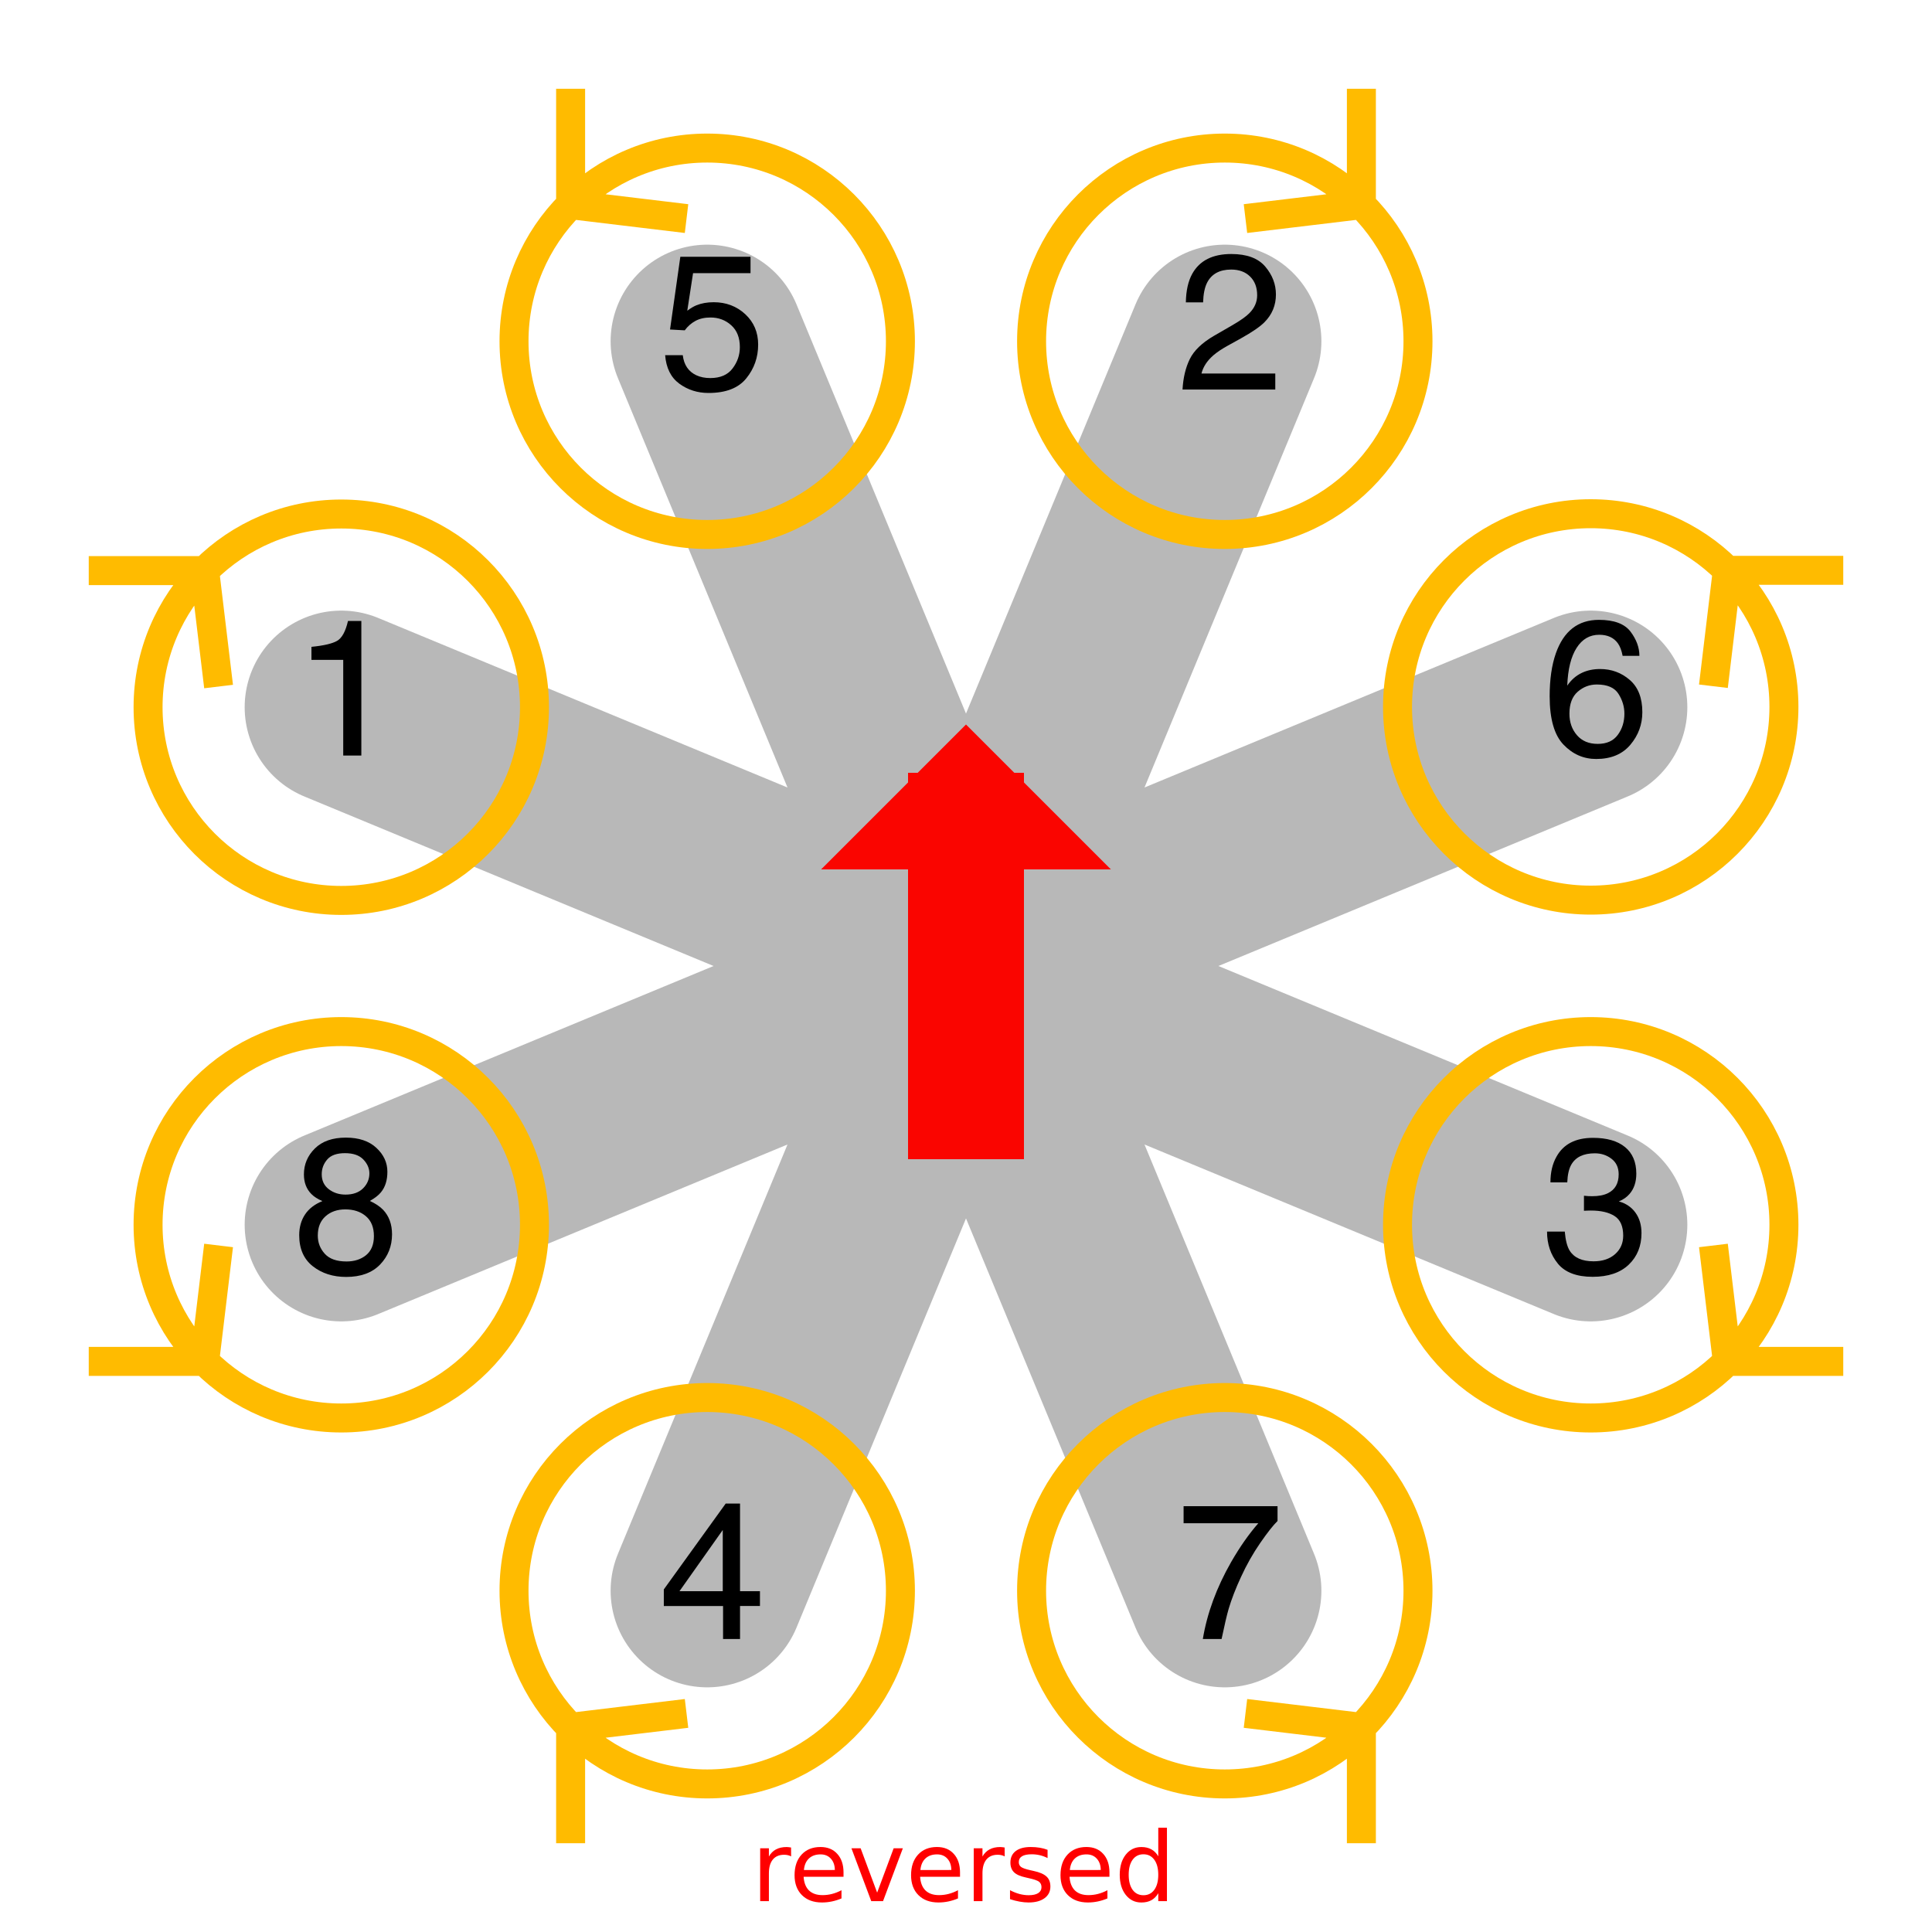
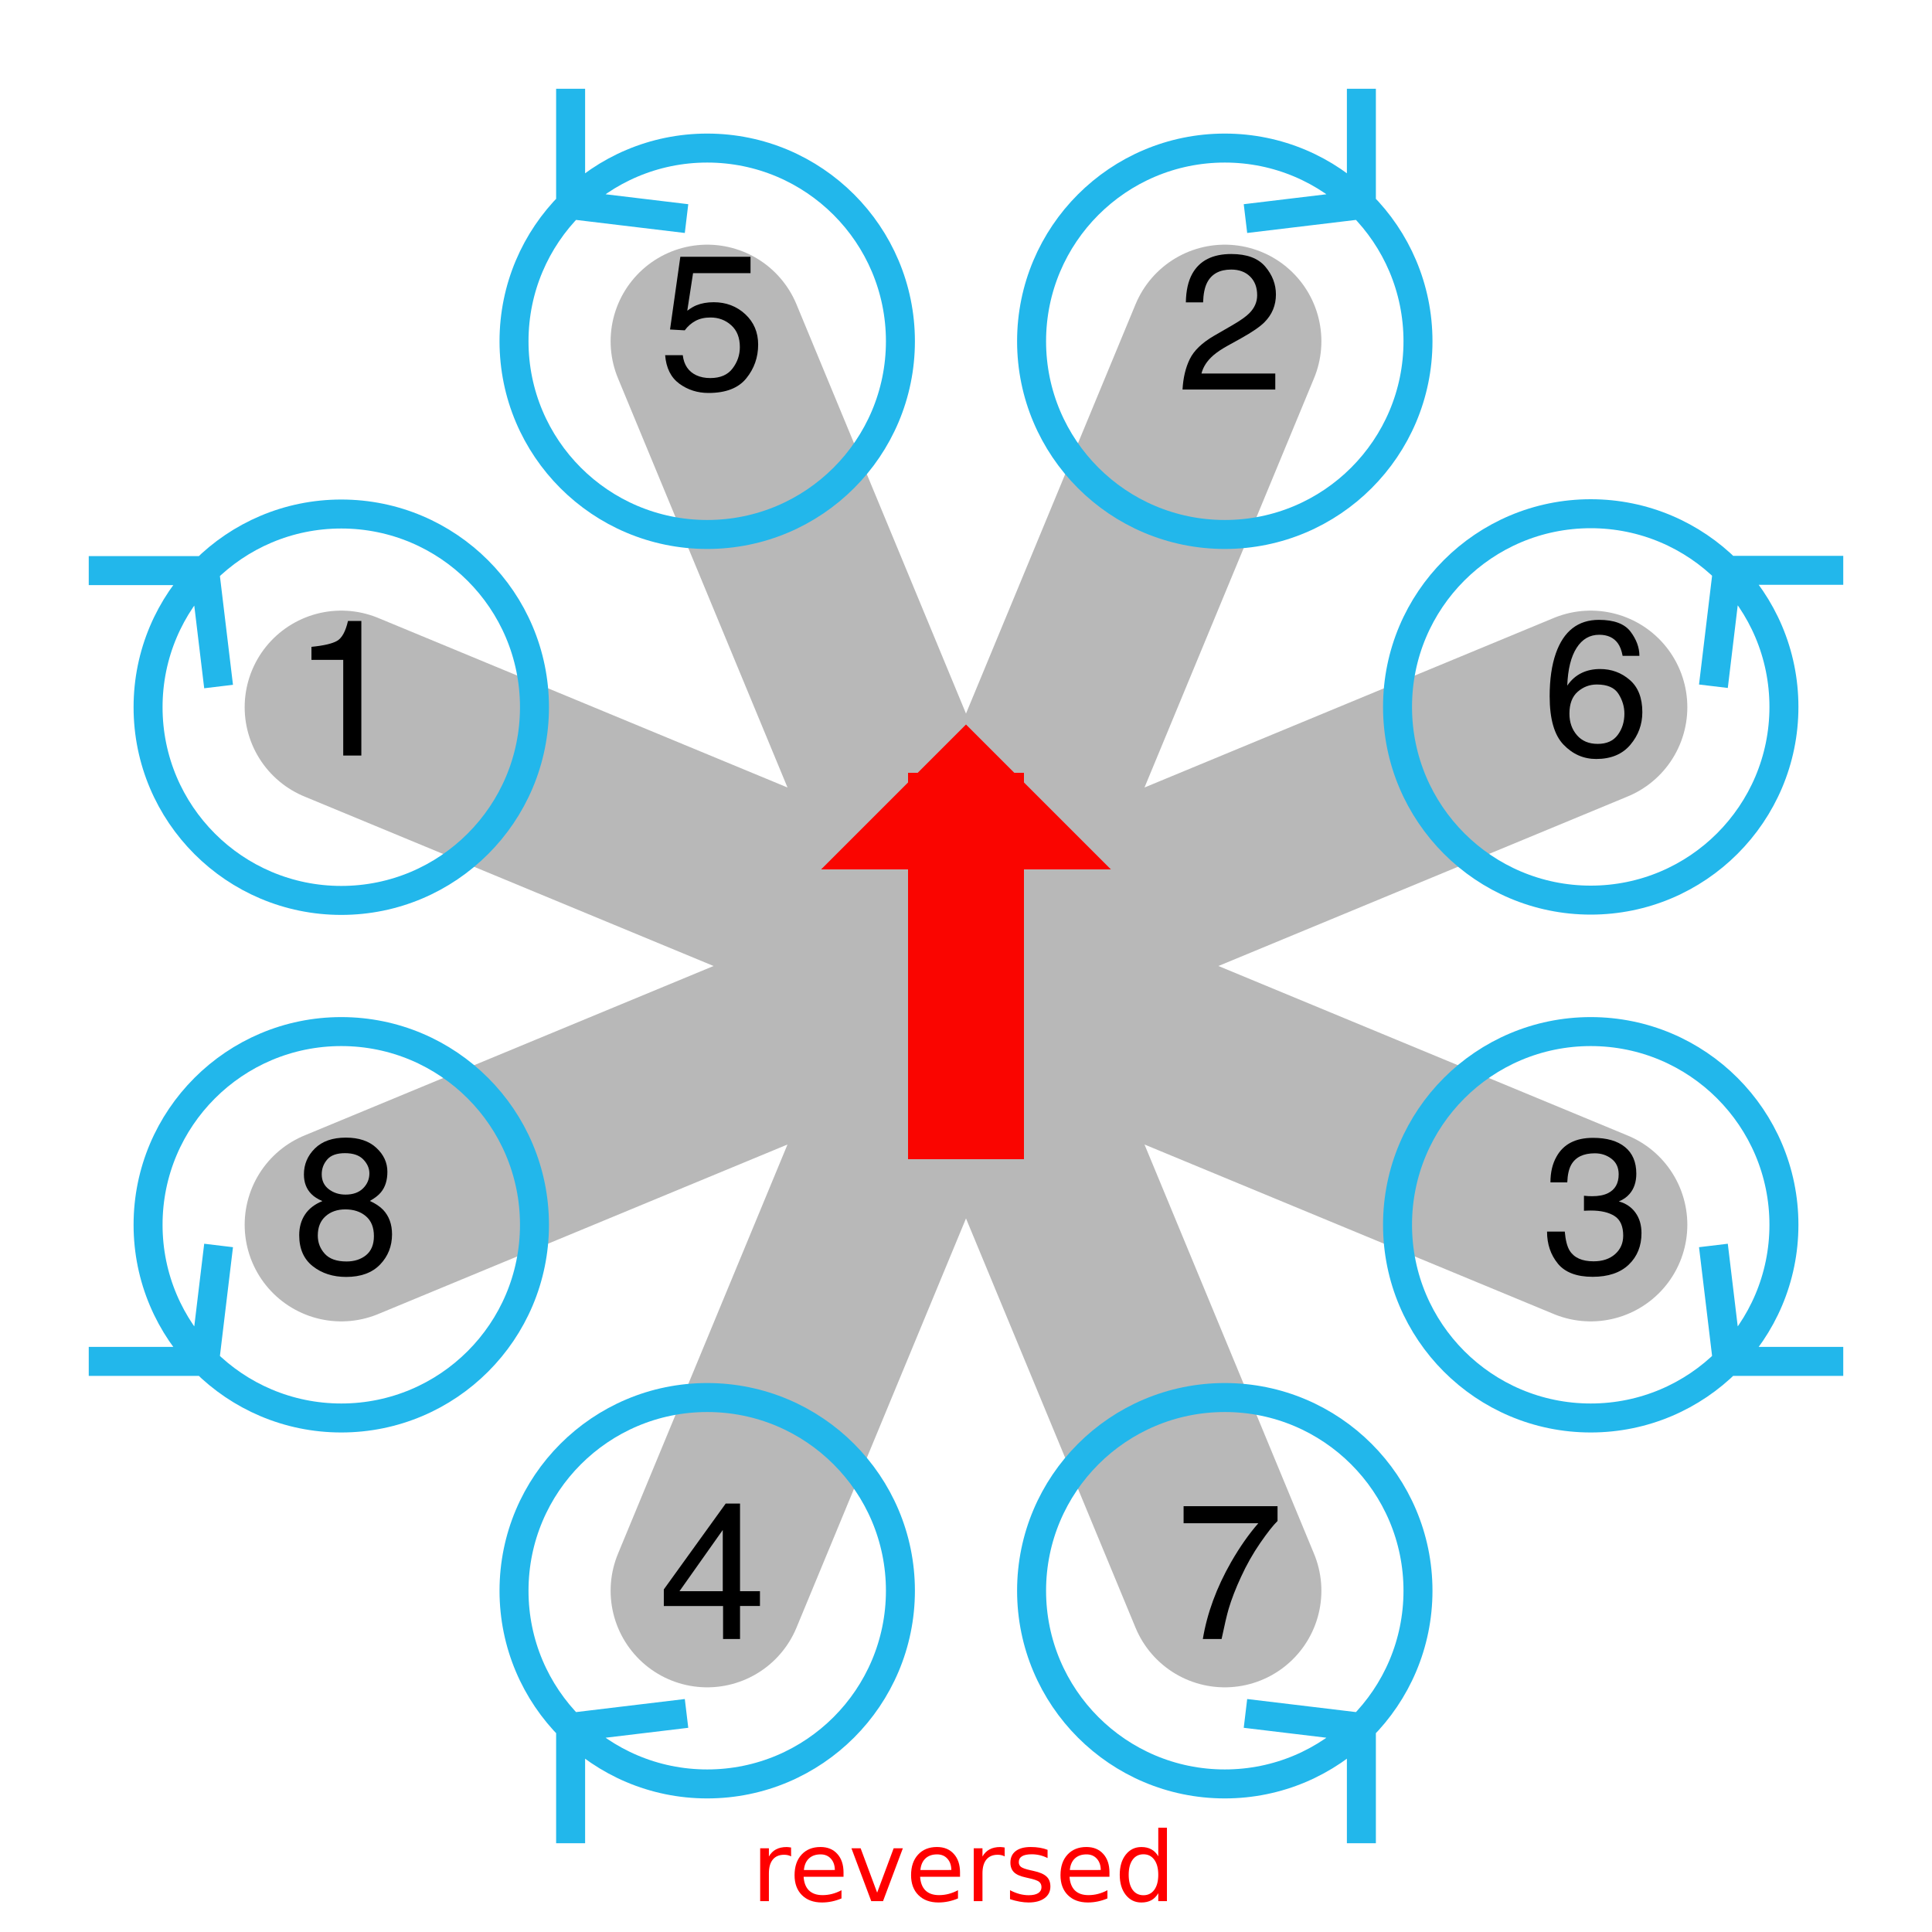
<svg xmlns="http://www.w3.org/2000/svg" xmlns:xlink="http://www.w3.org/1999/xlink" height="200pt" viewBox="0 0 200 200" width="200pt">
  <symbol id="glyph0-1" overflow="visible">
    <path d="m1.371-3.145c.434-.891 1.277-1.703 2.535-2.434l1.875-1.082c.84-.488 1.43-.906 1.766-1.25.535-.539.805-1.16.805-1.855 0-.812-.246-1.461-.734-1.938-.488-.48-1.141-.719-1.953-.719-1.203 0-2.039.457-2.5 1.367-.246.488-.383 1.164-.41 2.031h-1.785c.02-1.219.242-2.211.672-2.977.762-1.355 2.105-2.031 4.031-2.031 1.602 0 2.773.43 3.512 1.297.738.867 1.109 1.828 1.109 2.891 0 1.121-.395 2.078-1.184 2.871-.453.461-1.27 1.023-2.449 1.68l-1.34.742c-.637.352-1.137.688-1.5 1.004-.652.566-1.062 1.195-1.234 1.887h7.641v1.66h-9.602c.066-1.203.312-2.254.746-3.145zm0 0" />
  </symbol>
  <symbol id="glyph0-2" overflow="visible">
    <path d="m9.117-12.828c.613.812.922 1.648.922 2.508h-1.738c-.105-.555-.27-.988-.496-1.301-.426-.586-1.066-.879-1.926-.879-.984 0-1.766.453-2.344 1.363-.578.906-.902 2.207-.965 3.902.402-.594.91-1.039 1.523-1.328.559-.262 1.184-.391 1.875-.391 1.172 0 2.191.371 3.062 1.121.875.75 1.312 1.863 1.312 3.348 0 1.27-.414 2.395-1.242 3.375-.828.98-2.004 1.469-3.535 1.469-1.309 0-2.438-.496-3.387-1.488-.953-.992-1.43-2.664-1.43-5.012 0-1.738.215-3.215.637-4.426.812-2.316 2.301-3.477 4.465-3.477 1.562 0 2.648.406 3.266 1.215zm-1.32 10.695c.461-.621.688-1.355.688-2.203 0-.715-.203-1.398-.613-2.047-.41-.648-1.156-.969-2.238-.969-.754 0-1.414.25-1.984.75-.57.5-.855 1.258-.855 2.266 0 .887.258 1.629.777 2.23.516.602 1.234.902 2.152.902.926 0 1.617-.309 2.074-.93zm0 0" />
  </symbol>
  <symbol id="glyph0-3" overflow="visible">
    <path d="m1.598-.98c-.746-.91-1.121-2.016-1.121-3.316h1.836c.078.906.25 1.562.508 1.973.457.734 1.281 1.105 2.473 1.105.926 0 1.668-.25 2.227-.742.559-.496.84-1.133.84-1.914 0-.965-.293-1.641-.883-2.023-.59-.383-1.41-.578-2.457-.578-.117 0-.234.004-.355.008-.121.004-.242.008-.367.016v-1.555c.184.02.336.031.461.039.121.008.254.008.398.008.656 0 1.199-.102 1.621-.312.742-.363 1.113-1.016 1.113-1.953 0-.695-.246-1.23-.742-1.609-.496-.379-1.07-.566-1.727-.566-1.172 0-1.984.391-2.434 1.172-.246.43-.387 1.043-.418 1.836h-1.742c0-1.043.211-1.926.625-2.656.719-1.301 1.977-1.953 3.781-1.953 1.426 0 2.531.316 3.312.953.781.633 1.172 1.555 1.172 2.758 0 .859-.234 1.555-.695 2.09-.285.332-.656.594-1.113.781.734.203 1.309.59 1.723 1.168.414.574.621 1.281.621 2.113 0 1.336-.441 2.422-1.316 3.262-.879.84-2.129 1.262-3.742 1.262-1.652 0-2.852-.457-3.598-1.363zm0 0" />
  </symbol>
  <symbol id="glyph0-4" overflow="visible">
    <path d="m10.461-13.75v1.531c-.449.438-1.047 1.195-1.793 2.277-.746 1.082-1.406 2.246-1.98 3.496-.566 1.219-.992 2.328-1.289 3.328-.188.645-.43 1.684-.73 3.117h-1.941c.441-2.668 1.418-5.324 2.93-7.969.891-1.551 1.828-2.887 2.812-4.016h-7.734v-1.766zm0 0" />
  </symbol>
  <symbol id="glyph0-5" overflow="visible">
    <path d="m6.609-4.953v-6.336l-4.48 6.336zm.031 4.953v-3.418h-6.133v-1.719l6.406-8.887h1.484v9.07h2.062v1.535h-2.062v3.418zm0 0" />
  </symbol>
  <symbol id="glyph0-6" overflow="visible">
    <path d="m7.258-8.773c.434-.434.652-.949.652-1.547 0-.523-.207-1-.625-1.438-.418-.438-1.051-.656-1.902-.656-.848 0-1.461.219-1.836.656-.379.438-.57.945-.57 1.531 0 .66.246 1.172.734 1.547.488.371 1.062.555 1.727.555.777 0 1.383-.215 1.82-.648zm.316 6.914c.535-.441.805-1.098.805-1.969 0-.906-.277-1.594-.832-2.062-.551-.469-1.262-.703-2.125-.703-.84 0-1.527.242-2.059.719-.531.48-.793 1.141-.793 1.988 0 .73.242 1.359.727 1.891s1.234.793 2.25.793c.812 0 1.488-.219 2.027-.656zm-5.668-6.324c-.516-.52-.773-1.199-.773-2.031 0-1.043.379-1.938 1.133-2.684.754-.75 1.828-1.125 3.211-1.125 1.344 0 2.395.352 3.156 1.059.762.707 1.141 1.531 1.141 2.477 0 .871-.219 1.578-.664 2.121-.246.305-.629.602-1.148.898.578.266 1.031.57 1.367.914.617.652.926 1.5.926 2.539 0 1.23-.414 2.277-1.238 3.133-.828.855-1.996 1.281-3.508 1.281-1.359 0-2.512-.367-3.453-1.105-.941-.738-1.41-1.812-1.41-3.219 0-.828.203-1.543.605-2.145.402-.602 1.004-1.062 1.797-1.383-.488-.207-.867-.449-1.141-.73zm0 0" />
  </symbol>
  <symbol id="glyph0-7" overflow="visible">
    <path d="m1.914-9.902v-1.348c1.27-.125 2.156-.332 2.656-.621.5-.289.875-.973 1.125-2.055h1.383v13.926h-1.875v-9.902zm0 0" />
  </symbol>
  <symbol id="glyph0-8" overflow="visible">
    <path d="m2.469-3.562c.117 1 .586 1.695 1.398 2.078.418.195.898.293 1.445.293 1.043 0 1.812-.332 2.312-.996.504-.664.754-1.398.754-2.207 0-.977-.297-1.73-.895-2.266-.594-.535-1.309-.801-2.141-.801-.605 0-1.125.117-1.559.352s-.805.559-1.109.977l-1.523-.086 1.066-7.531h7.266v1.699h-5.949l-.598 3.887c.328-.246.637-.434.93-.555.52-.215 1.125-.324 1.805-.324 1.285 0 2.371.414 3.266 1.238.891.828 1.336 1.875 1.336 3.148 0 1.32-.41 2.484-1.227 3.492-.816 1.012-2.121 1.516-3.91 1.516-1.141 0-2.148-.32-3.023-.961s-1.363-1.625-1.469-2.953zm0 0" />
  </symbol>
  <g>
    <g>
      <path d="m126.789 35.328-53.578 129.344m91.461-91.461-129.344 53.578m129.344 0-129.344-53.578m91.461 91.461-53.578-129.344" style="fill:none;stroke:#b8b8b8;stroke-width:20;stroke-linecap:round;stroke-linejoin:round;stroke-miterlimit:10" />
-       <path d="m184.672 73.18c0 11.047-8.957 20-20 20-11.047 0-20-8.953-20-20s8.953-20 20-20c11.043 0 20 8.953 20 20m-5.859-14.141-1.441 12m1.441-12h12" fill="none" stroke="#fb0" stroke-miterlimit="10" stroke-width="3" />
+       <path d="m184.672 73.18c0 11.047-8.957 20-20 20-11.047 0-20-8.953-20-20s8.953-20 20-20c11.043 0 20 8.953 20 20m-5.859-14.141-1.441 12m1.441-12h12" fill="none" stroke="#22B7EB" stroke-miterlimit="10" stroke-width="3" />
      <g>
        <use height="100%" width="100%" x="121.789" xlink:href="#glyph0-1" y="40.328" />
      </g>
-       <path d="m146.789 35.328c0 11.047-8.953 20-20 20-11.047 0-20-8.953-20-20 0-11.043 8.953-20 20-20 11.047 0 20 8.957 20 20m-5.859-14.141v-12m0 12-12 1.441" fill="none" stroke="#fb0" stroke-miterlimit="10" stroke-width="3" />
+       <path d="m146.789 35.328c0 11.047-8.953 20-20 20-11.047 0-20-8.953-20-20 0-11.043 8.953-20 20-20 11.047 0 20 8.957 20 20m-5.859-14.141v-12m0 12-12 1.441" fill="none" stroke="#22B7EB" stroke-miterlimit="10" stroke-width="3" />
      <g>
        <use height="100%" width="100%" x="159.672" xlink:href="#glyph0-2" y="78.211" />
      </g>
-       <path d="m146.789 164.672c0 11.043-8.953 20-20 20-11.047 0-20-8.957-20-20 0-11.047 8.953-20 20-20 11.047 0 20 8.953 20 20m-5.859 14.141v12m0-12-12-1.441" fill="none" stroke="#fb0" stroke-miterlimit="10" stroke-width="3" />
+       <path d="m146.789 164.672c0 11.043-8.953 20-20 20-11.047 0-20-8.957-20-20 0-11.047 8.953-20 20-20 11.047 0 20 8.953 20 20m-5.859 14.141v12m0-12-12-1.441" fill="none" stroke="#22B7EB" stroke-miterlimit="10" stroke-width="3" />
      <g>
        <use height="100%" width="100%" x="159.672" xlink:href="#glyph0-3" y="131.789" />
      </g>
-       <path d="m184.672 126.789c0 11.047-8.957 20-20 20-11.047 0-20-8.953-20-20 0-11.047 8.953-20 20-20 11.043 0 20 8.953 20 20m-5.859 14.141-1.441-12m1.441 12h12" fill="none" stroke="#fb0" stroke-miterlimit="10" stroke-width="3" />
+       <path d="m184.672 126.789c0 11.047-8.957 20-20 20-11.047 0-20-8.953-20-20 0-11.047 8.953-20 20-20 11.043 0 20 8.953 20 20m-5.859 14.141-1.441-12m1.441 12h12" fill="none" stroke="#22B7EB" stroke-miterlimit="10" stroke-width="3" />
      <g>
        <use height="100%" width="100%" x="121.789" xlink:href="#glyph0-4" y="169.672" />
      </g>
-       <path d="m55.328 126.789c0 11.047-8.953 20-20 20-11.043 0-20-8.953-20-20 0-11.047 8.957-20 20-20 11.047 0 20 8.953 20 20m-34.141 14.141 1.441-12m-1.441 12h-12" fill="none" stroke="#fb0" stroke-miterlimit="10" stroke-width="3" />
+       <path d="m55.328 126.789c0 11.047-8.953 20-20 20-11.043 0-20-8.953-20-20 0-11.047 8.957-20 20-20 11.047 0 20 8.953 20 20m-34.141 14.141 1.441-12m-1.441 12h-12" fill="none" stroke="#22B7EB" stroke-miterlimit="10" stroke-width="3" />
      <g>
        <use height="100%" width="100%" x="68.211" xlink:href="#glyph0-5" y="169.672" />
      </g>
-       <path d="m93.211 164.672c0 11.043-8.953 20-20 20s-20-8.957-20-20c0-11.047 8.953-20 20-20s20 8.953 20 20m-34.141 14.141v12m0-12 12-1.441" fill="none" stroke="#fb0" stroke-miterlimit="10" stroke-width="3" />
+       <path d="m93.211 164.672c0 11.043-8.953 20-20 20s-20-8.957-20-20c0-11.047 8.953-20 20-20s20 8.953 20 20m-34.141 14.141v12m0-12 12-1.441" fill="none" stroke="#22B7EB" stroke-miterlimit="10" stroke-width="3" />
      <g>
        <use height="100%" width="100%" x="30.328" xlink:href="#glyph0-6" y="131.789" />
      </g>
-       <path d="m93.211 35.328c0 11.047-8.953 20-20 20s-20-8.953-20-20c0-11.043 8.953-20 20-20s20 8.957 20 20m-34.141-14.141v-12m0 12 12 1.441" fill="none" stroke="#fb0" stroke-miterlimit="10" stroke-width="3" />
+       <path d="m93.211 35.328c0 11.047-8.953 20-20 20s-20-8.953-20-20c0-11.043 8.953-20 20-20s20 8.957 20 20m-34.141-14.141v-12m0 12 12 1.441" fill="none" stroke="#22B7EB" stroke-miterlimit="10" stroke-width="3" />
      <g>
        <use height="100%" width="100%" x="30.328" xlink:href="#glyph0-7" y="78.211" />
      </g>
-       <path d="m55.328 73.211c0 11.047-8.953 20-20 20-11.043 0-20-8.953-20-20s8.957-20 20-20c11.047 0 20 8.953 20 20m-34.141-14.141 1.441 12m-1.441-12h-12" fill="none" stroke="#fb0" stroke-miterlimit="10" stroke-width="3" />
+       <path d="m55.328 73.211c0 11.047-8.953 20-20 20-11.043 0-20-8.953-20-20s8.957-20 20-20c11.047 0 20 8.953 20 20m-34.141-14.141 1.441 12m-1.441-12h-12" fill="none" stroke="#22B7EB" stroke-miterlimit="10" stroke-width="3" />
      <g>
        <use height="100%" width="100%" x="68.211" xlink:href="#glyph0-8" y="40.328" />
      </g>
      <path d="m100 80v40" fill="none" stroke="#fa0500" stroke-linejoin="bevel" stroke-miterlimit="10" stroke-width="12" />
      <path d="m100 75-15 15h30z" fill="#fa0500" />
    </g>
    <g fill="#f00">
      <path d="m81.896 192.175q-.151-.088-.332-.127-.176-.044-.391-.044-.762 0-1.172.498-.405.493-.405 1.421v2.881h-.903v-5.469h.903v.85q.283-.498.737-.737.454-.244 1.104-.244.093 0 .205.015.112.01.249.034l.005.923z" />
      <path d="m87.321 193.845v.439h-4.131q.059.928.557 1.416.503.483 1.396.483.518 0 1.001-.127.488-.127.967-.381v.85q-.483.205-.991.312-.508.107-1.03.107-1.309 0-2.075-.762-.762-.762-.762-2.061 0-1.343.723-2.129.728-.791 1.958-.791 1.104 0 1.743.713.645.708.645 1.929zm-.898-.264q-.01-.737-.415-1.177-.4-.439-1.064-.439-.752 0-1.206.425-.449.425-.518 1.196l3.203-.005z" />
      <path d="m88.141 191.335h.952l1.709 4.59 1.709-4.59h.952l-2.051 5.469h-1.221z" />
      <path d="m99.381 193.845v.439h-4.131q.059.928.557 1.416.503.483 1.396.483.518 0 1.001-.127.488-.127.967-.381v.85q-.483.205-.991.312-.508.107-1.03.107-1.309 0-2.075-.762-.762-.762-.762-2.061 0-1.343.723-2.129.728-.791 1.958-.791 1.104 0 1.743.713.645.708.645 1.929zm-.898-.264q-.01-.737-.415-1.177-.4-.439-1.064-.439-.752 0-1.206.425-.449.425-.518 1.196l3.203-.005z" />
      <path d="m104.005 192.175q-.151-.088-.332-.127-.176-.044-.391-.044-.762 0-1.172.498-.405.493-.405 1.421v2.881h-.903v-5.469h.903v.85q.283-.498.737-.737.454-.244 1.104-.244.093 0 .205.015.112.01.249.034l.005.923z" />
      <path d="m108.444 191.496v.85q-.381-.195-.791-.293-.41-.098-.85-.098-.669 0-1.006.205-.332.205-.332.615 0 .312.239.493.239.176.962.337l.308.068q.957.205 1.357.581.405.371.405 1.04 0 .762-.605 1.206-.601.444-1.655.444-.439 0-.918-.088-.474-.083-1.001-.254v-.928q.498.259.981.391.483.127.957.127.635 0 .977-.215.342-.22.342-.615 0-.366-.249-.562-.244-.195-1.079-.376l-.312-.073q-.835-.176-1.206-.537-.371-.366-.371-1.001 0-.771.547-1.191.547-.42 1.553-.42.498 0 .938.073.439.073.811.22z" />
      <path d="m114.85 193.845v.439h-4.131q.059.928.557 1.416.503.483 1.396.483.518 0 1.001-.127.488-.127.967-.381v.85q-.483.205-.991.312-.508.107-1.03.107-1.309 0-2.075-.762-.762-.762-.762-2.061 0-1.343.723-2.129.728-.791 1.958-.791 1.104 0 1.743.713.645.708.645 1.929zm-.898-.264q-.01-.737-.415-1.177-.4-.439-1.064-.439-.752 0-1.206.425-.449.425-.518 1.196l3.203-.005z" />
      <path d="m119.904 192.165v-2.959h.898v7.598h-.898v-.82q-.283.488-.718.728-.43.234-1.035.234-.991 0-1.616-.791-.62-.791-.62-2.08 0-1.289.62-2.08.625-.791 1.616-.791.605 0 1.035.239.435.234.718.723zm-3.062 1.909q0 .991.405 1.558.41.562 1.123.562.713 0 1.123-.562.41-.566.41-1.558 0-.991-.41-1.553-.41-.566-1.123-.566-.713 0-1.123.566-.405.562-.405 1.553z" />
    </g>
  </g>
</svg>
